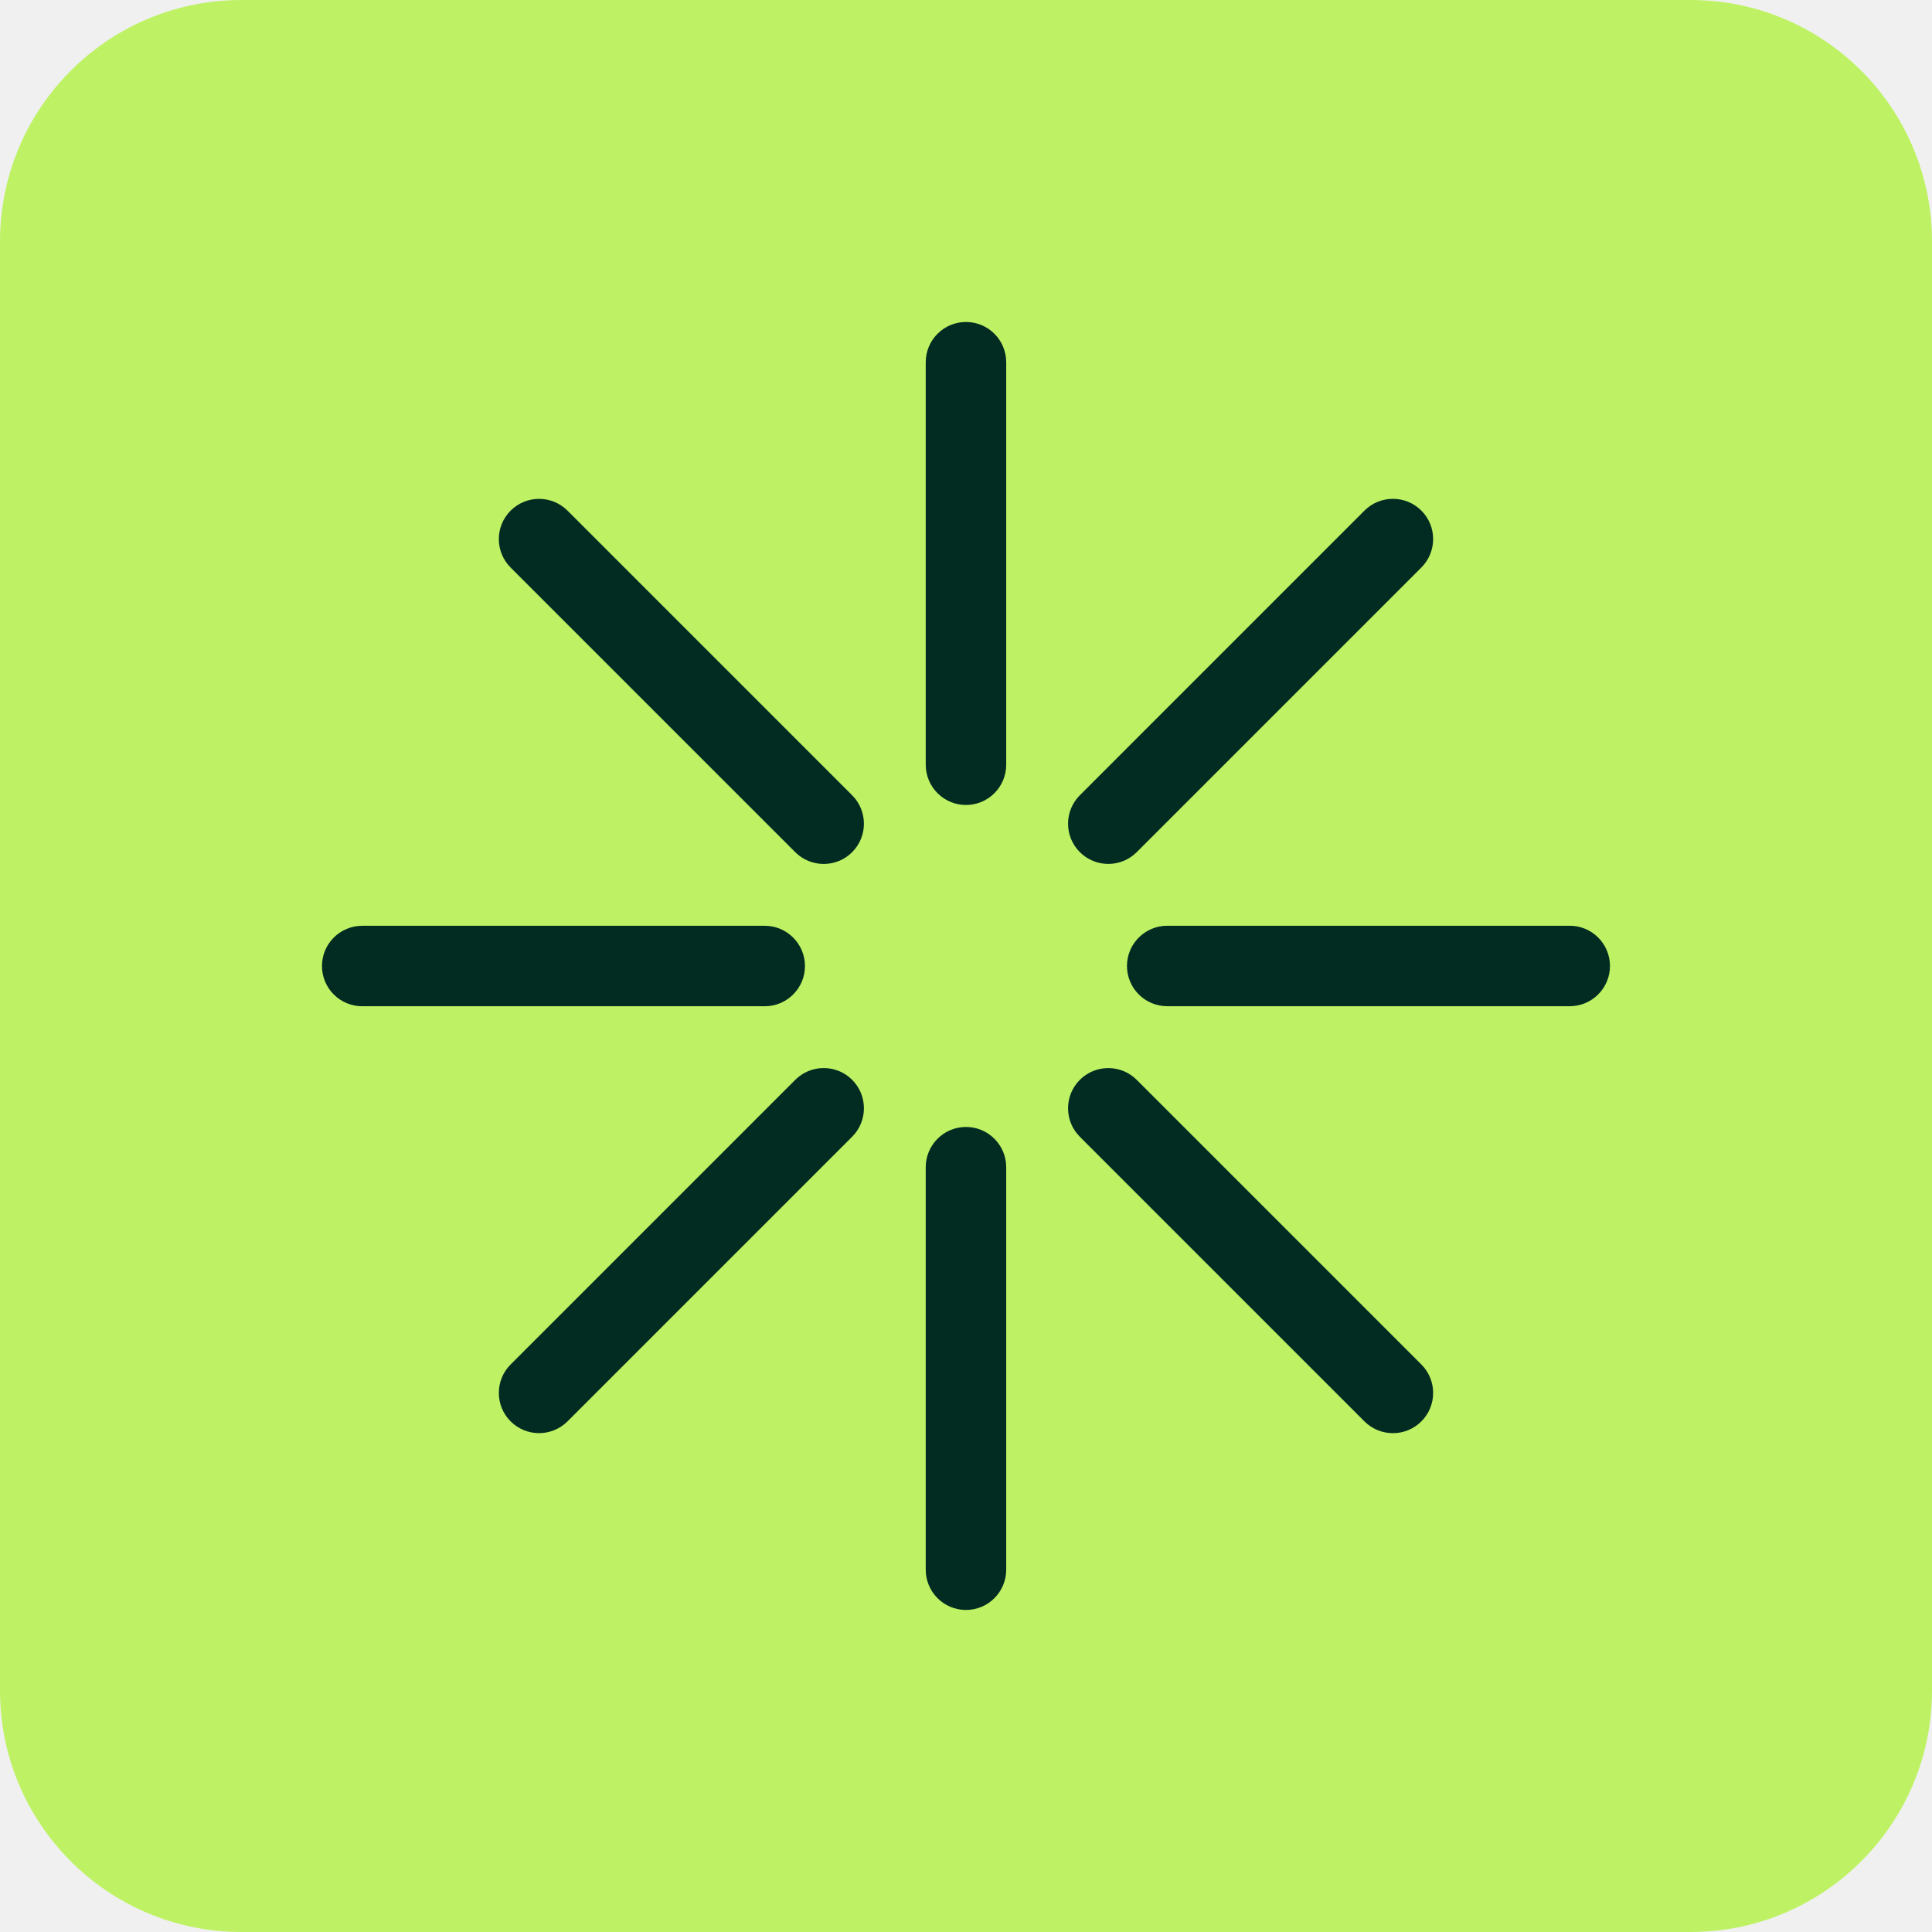
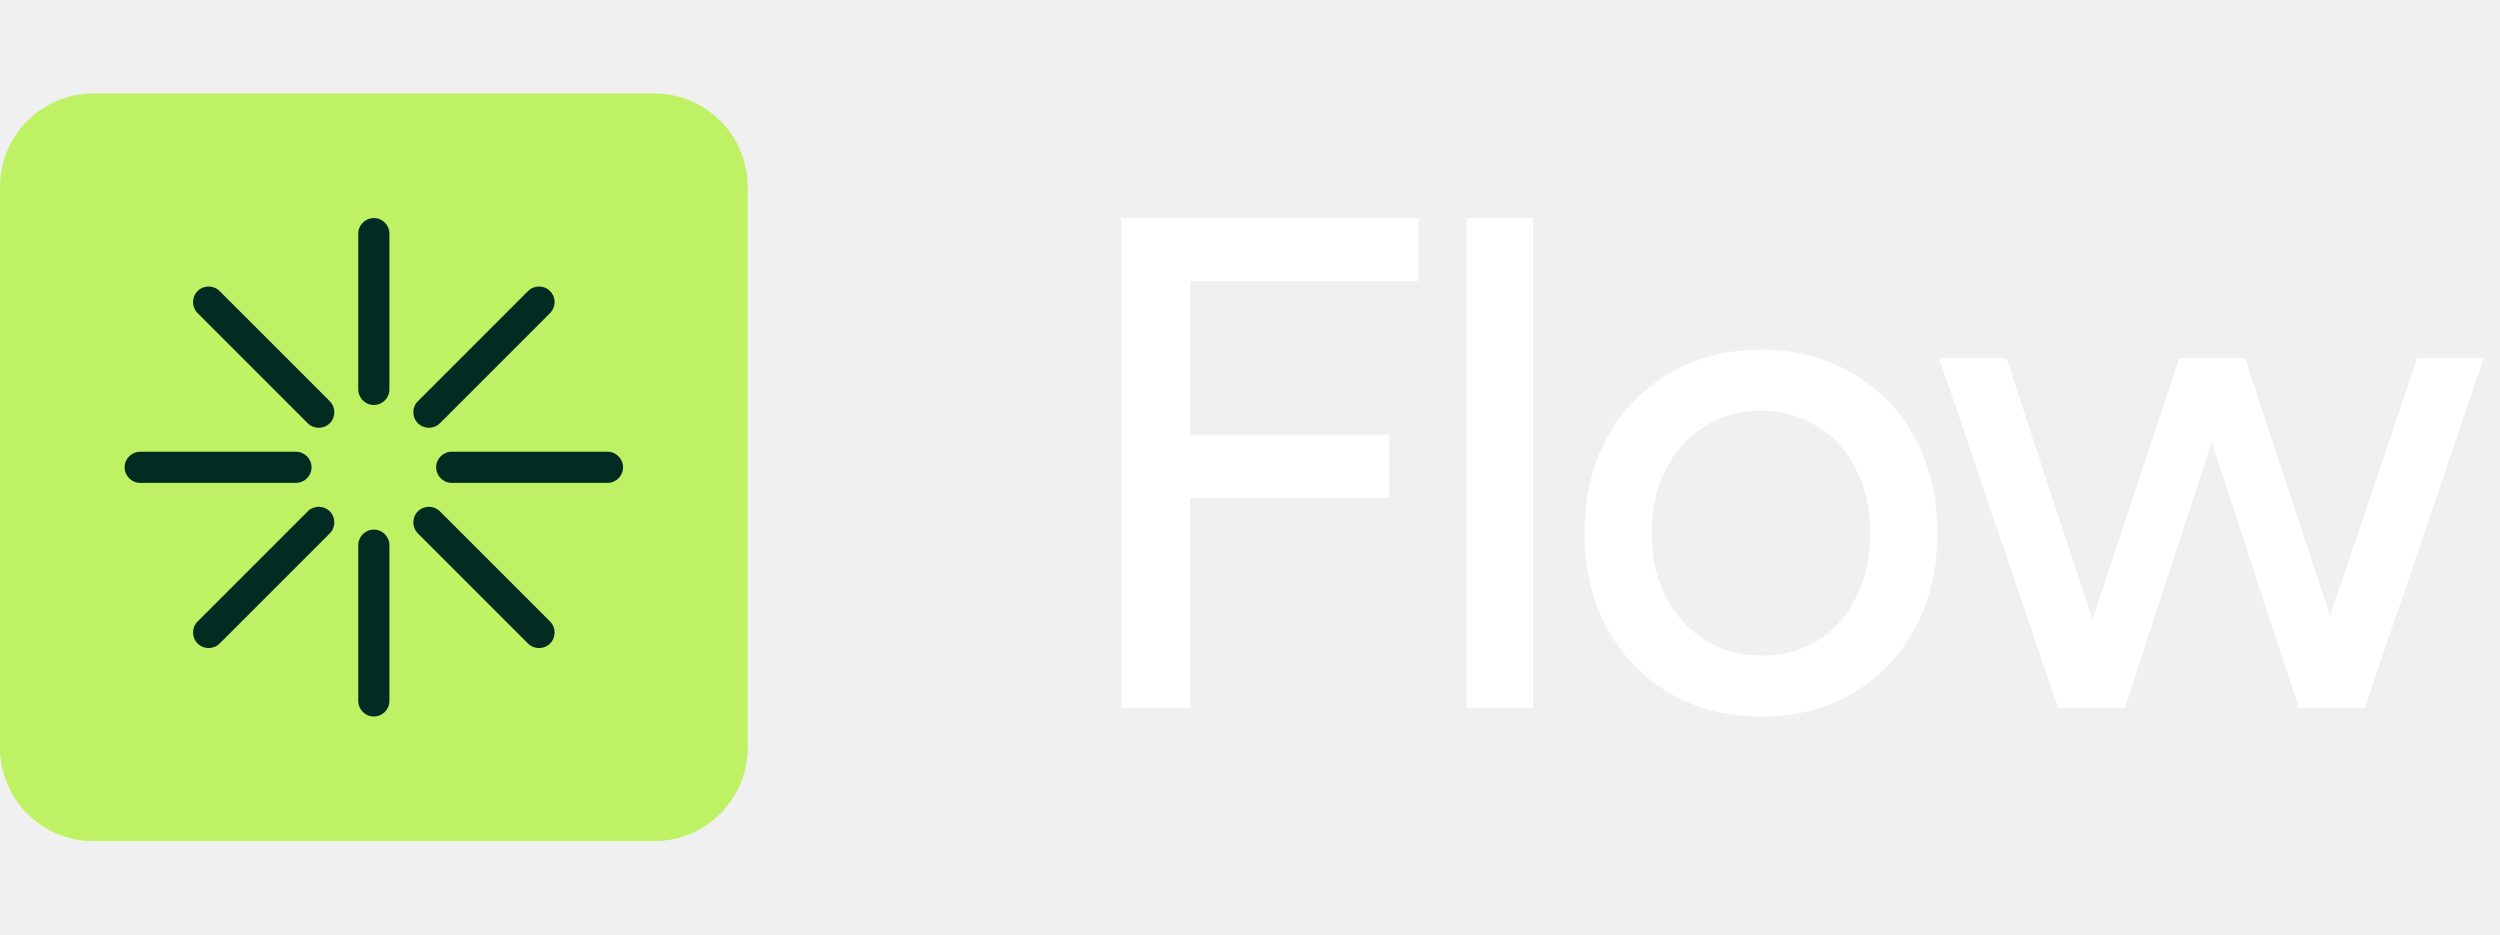
- <svg xmlns="http://www.w3.org/2000/svg" width="32" height="32" viewBox="0 0 32 32" fill="none">
-   <path d="M0 4C0 1.791 1.791 0 4 0H28C30.209 0 32 1.791 32 4V28C32 30.209 30.209 32 28 32H4C1.791 32 0 30.209 0 28V4Z" fill="#BEF264" />
-   <rect x="15.333" y="5.333" width="1.333" height="8" rx="0.667" fill="#022C22" />
-   <rect x="15.333" y="18.666" width="1.333" height="8" rx="0.667" fill="#022C22" />
-   <rect x="23.071" y="7.986" width="1.333" height="8" rx="0.667" transform="rotate(45 23.071 7.98608)" fill="#022C22" />
-   <rect x="13.643" y="17.414" width="1.333" height="8" rx="0.667" transform="rotate(45 13.6429 17.4141)" fill="#022C22" />
-   <rect x="18.667" y="16.666" width="1.333" height="8" rx="0.667" transform="rotate(-90 18.6667 16.6665)" fill="#022C22" />
-   <rect x="5.333" y="16.666" width="1.333" height="8" rx="0.667" transform="rotate(-90 5.33337 16.6665)" fill="#022C22" />
-   <rect x="17.414" y="18.357" width="1.333" height="8" rx="0.667" transform="rotate(-45 17.4142 18.3569)" fill="#022C22" />
-   <rect x="7.986" y="8.929" width="1.333" height="8" rx="0.667" transform="rotate(-45 7.98621 8.92896)" fill="#022C22" />
+ <svg xmlns="http://www.w3.org/2000/svg" width="107" height="40" viewBox="0 0 107 40" fill="none">
+   <g clip-path="url(#clip0_2091_1851)">
+     <path d="M0 8C0 5.791 1.791 4 4 4H28C30.209 4 32 5.791 32 8V32C32 34.209 30.209 36 28 36H4C1.791 36 0 34.209 0 32V8Z" fill="#BEF264" />
+     <rect x="15.334" y="9.333" width="1.333" height="8" rx="0.667" fill="#022C22" />
+     <rect x="15.334" y="22.667" width="1.333" height="8" rx="0.667" fill="#022C22" />
+     <rect x="23.071" y="11.986" width="1.333" height="8" rx="0.667" transform="rotate(45 23.071 11.9861)" fill="#022C22" />
+     <rect x="13.643" y="21.414" width="1.333" height="8" rx="0.667" transform="rotate(45 13.6431 21.4142)" fill="#022C22" />
+     <rect x="18.667" y="20.667" width="1.333" height="8" rx="0.667" transform="rotate(-90 18.667 20.6667)" fill="#022C22" />
+     <rect x="5.333" y="20.667" width="1.333" height="8" rx="0.667" transform="rotate(-90 5.3335 20.6667)" fill="#022C22" />
+     <rect x="17.414" y="22.357" width="1.333" height="8" rx="0.667" transform="rotate(-45 17.4143 22.3571)" fill="#022C22" />
+     <rect x="7.986" y="12.929" width="1.333" height="8" rx="0.667" transform="rotate(-45 7.98633 12.9288)" fill="#022C22" />
+     <path d="M48 30.307V9.333H50.936V30.307H48ZM50.547 21.318V18.622H59.446V21.318H50.547ZM50.547 12.03V9.333H60.704V12.03H50.547Z" fill="white" />
+     <path d="M62.769 30.307V9.333H65.615V30.307H62.769Z" fill="white" />
+     <path d="M75.43 30.667C73.931 30.667 72.613 30.337 71.475 29.678C70.336 28.999 69.437 28.07 68.778 26.891C68.139 25.713 67.819 24.355 67.819 22.817C67.819 21.278 68.139 19.92 68.778 18.742C69.417 17.563 70.306 16.644 71.445 15.985C72.583 15.306 73.891 14.966 75.37 14.966C76.848 14.966 78.156 15.306 79.295 15.985C80.433 16.644 81.322 17.563 81.961 18.742C82.601 19.92 82.92 21.278 82.92 22.817C82.92 24.355 82.601 25.713 81.961 26.891C81.322 28.07 80.433 28.999 79.295 29.678C78.176 30.337 76.888 30.667 75.43 30.667ZM75.43 28.06C76.328 28.06 77.127 27.84 77.826 27.401C78.526 26.941 79.065 26.322 79.445 25.543C79.844 24.764 80.044 23.855 80.044 22.817C80.044 21.778 79.844 20.869 79.445 20.09C79.065 19.311 78.516 18.702 77.797 18.262C77.078 17.803 76.269 17.573 75.37 17.573C74.451 17.573 73.642 17.803 72.943 18.262C72.243 18.702 71.694 19.311 71.295 20.09C70.895 20.869 70.695 21.778 70.695 22.817C70.695 23.855 70.895 24.764 71.295 25.543C71.694 26.322 72.254 26.941 72.973 27.401C73.692 27.84 74.511 28.06 75.43 28.06Z" fill="white" />
+     <path d="M98.394 30.307L103.458 15.326H106.305L101.211 30.307H98.394ZM88.297 30.307L93.271 15.326H95.848L90.934 30.307H88.297ZM88.087 30.307L82.994 15.326H85.87L90.814 30.307H88.087ZM98.394 30.307L93.481 15.326H96.087L101.031 30.307H98.394Z" fill="white" />
+   </g>
+   <defs>
+     <clipPath id="clip0_2091_1851">
+       <rect width="106.667" height="40" fill="white" />
+     </clipPath>
+   </defs>
</svg>
